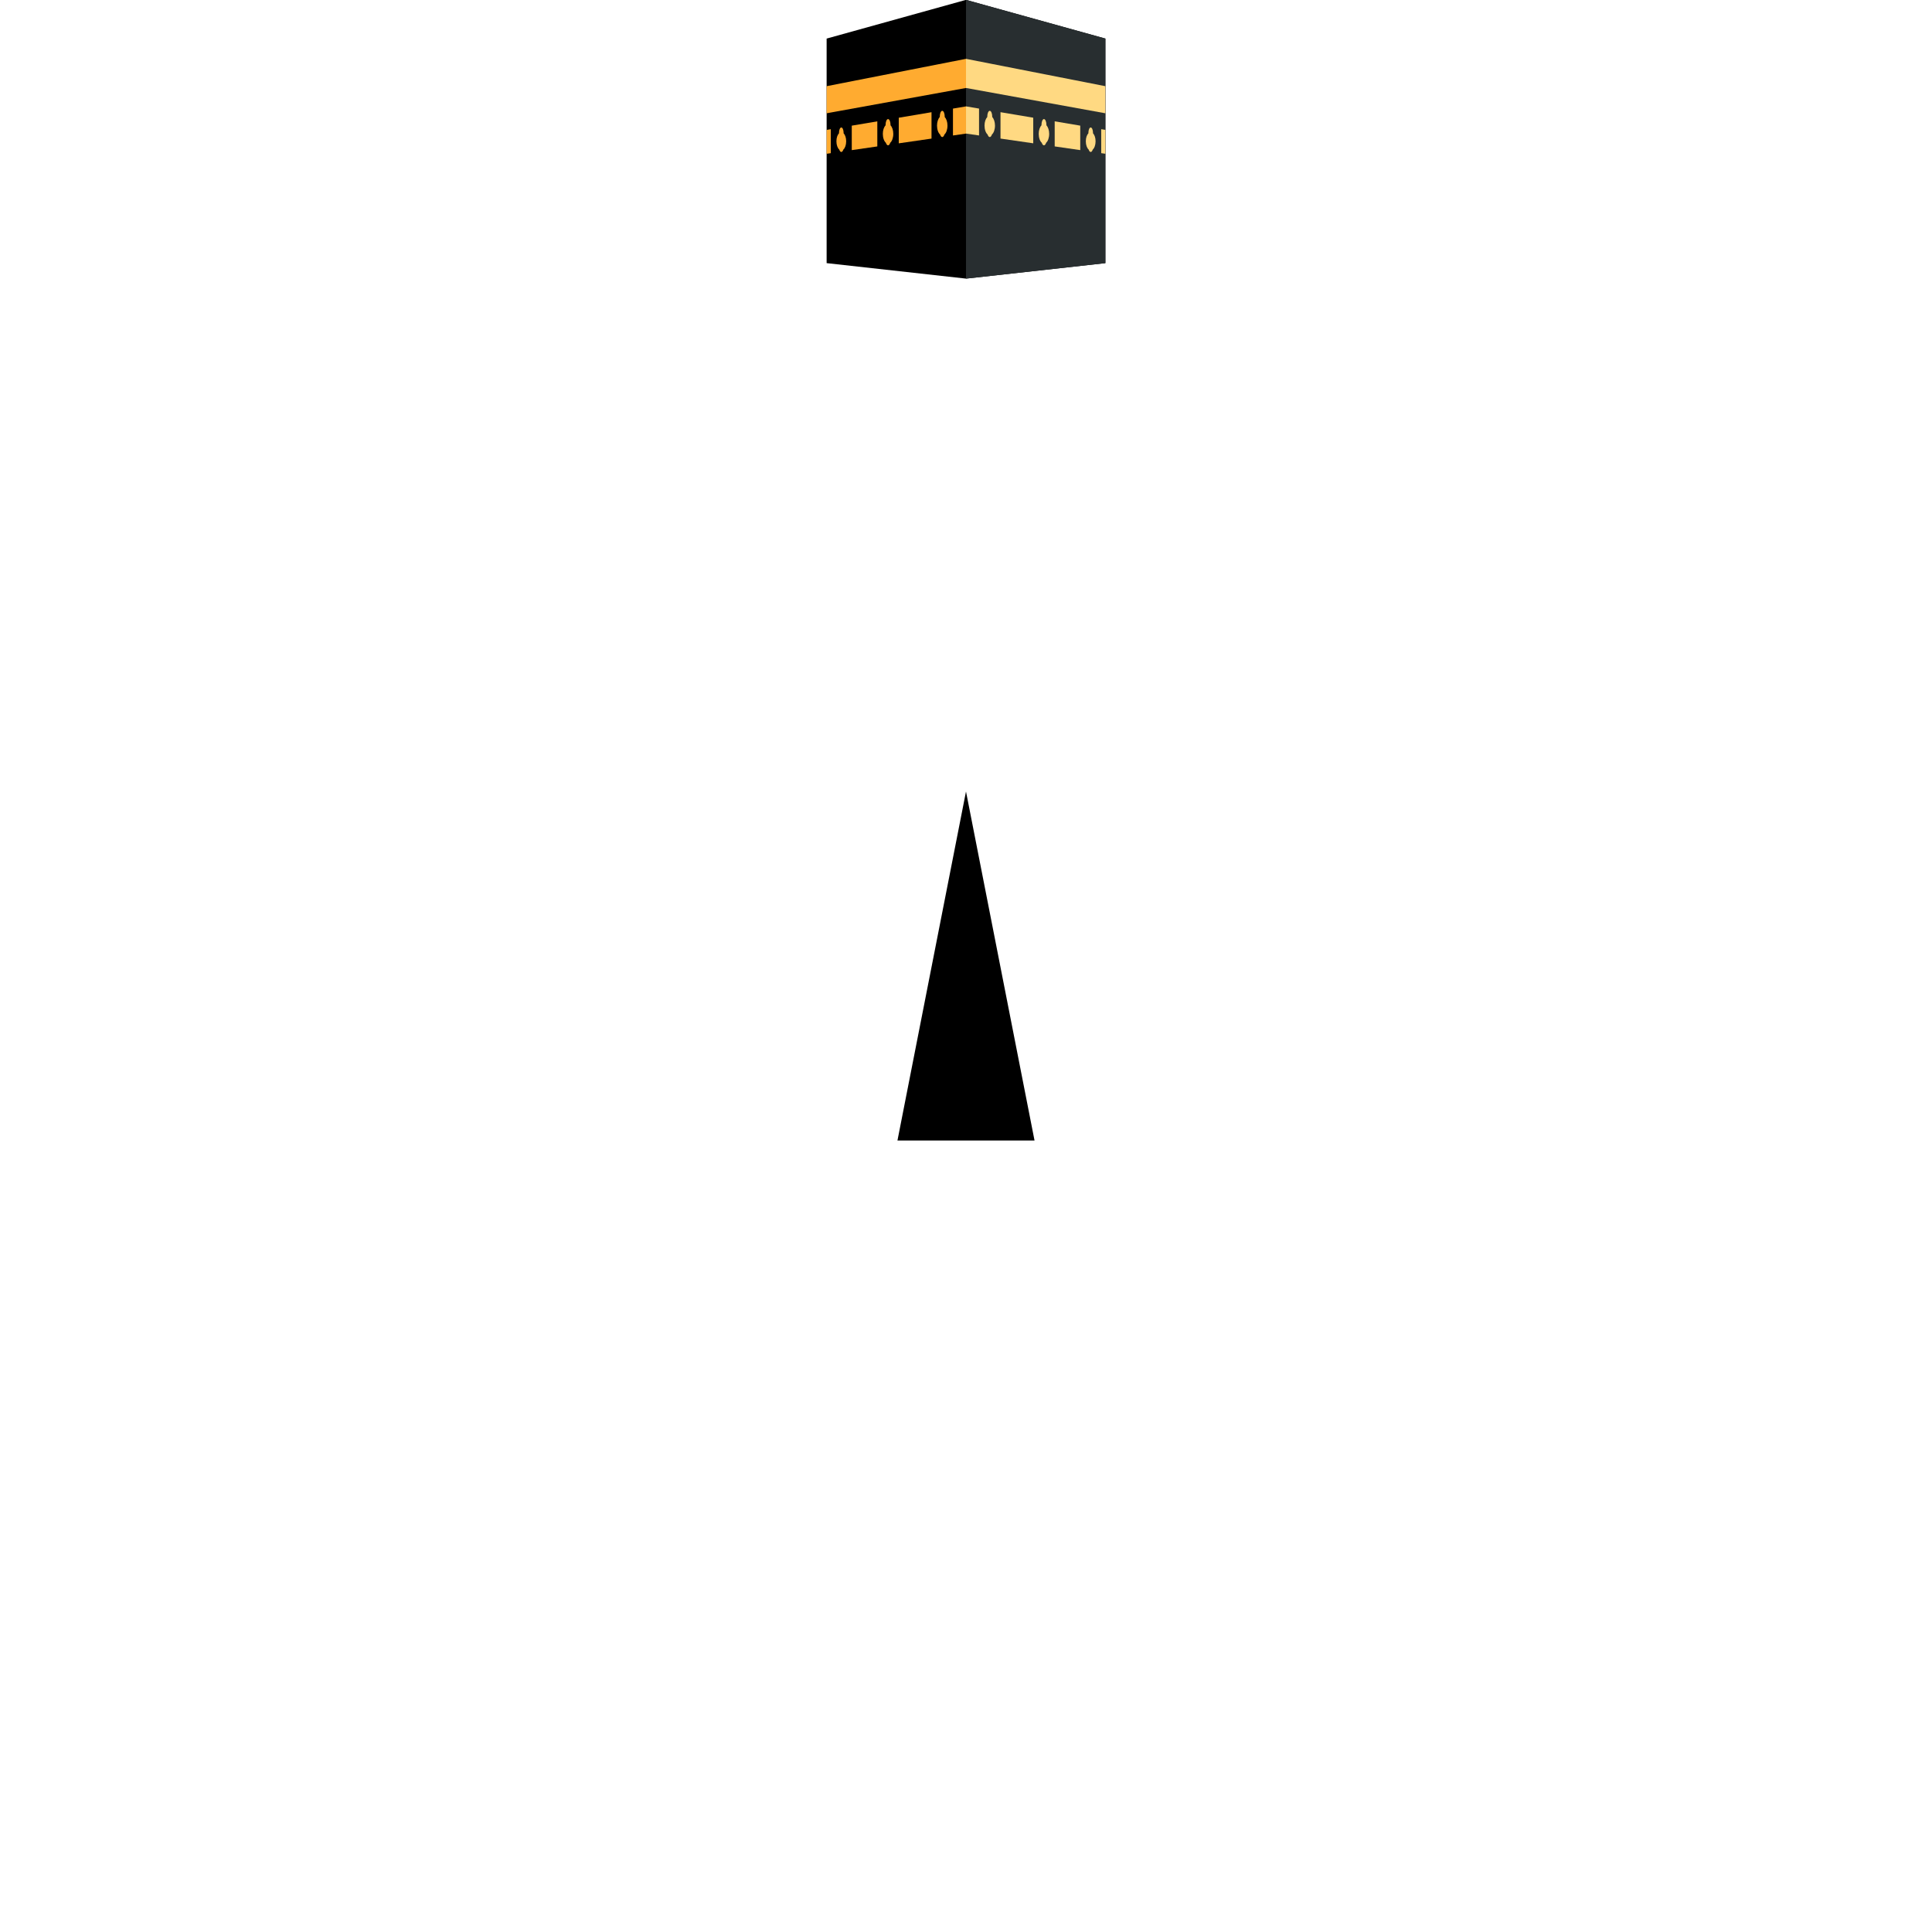
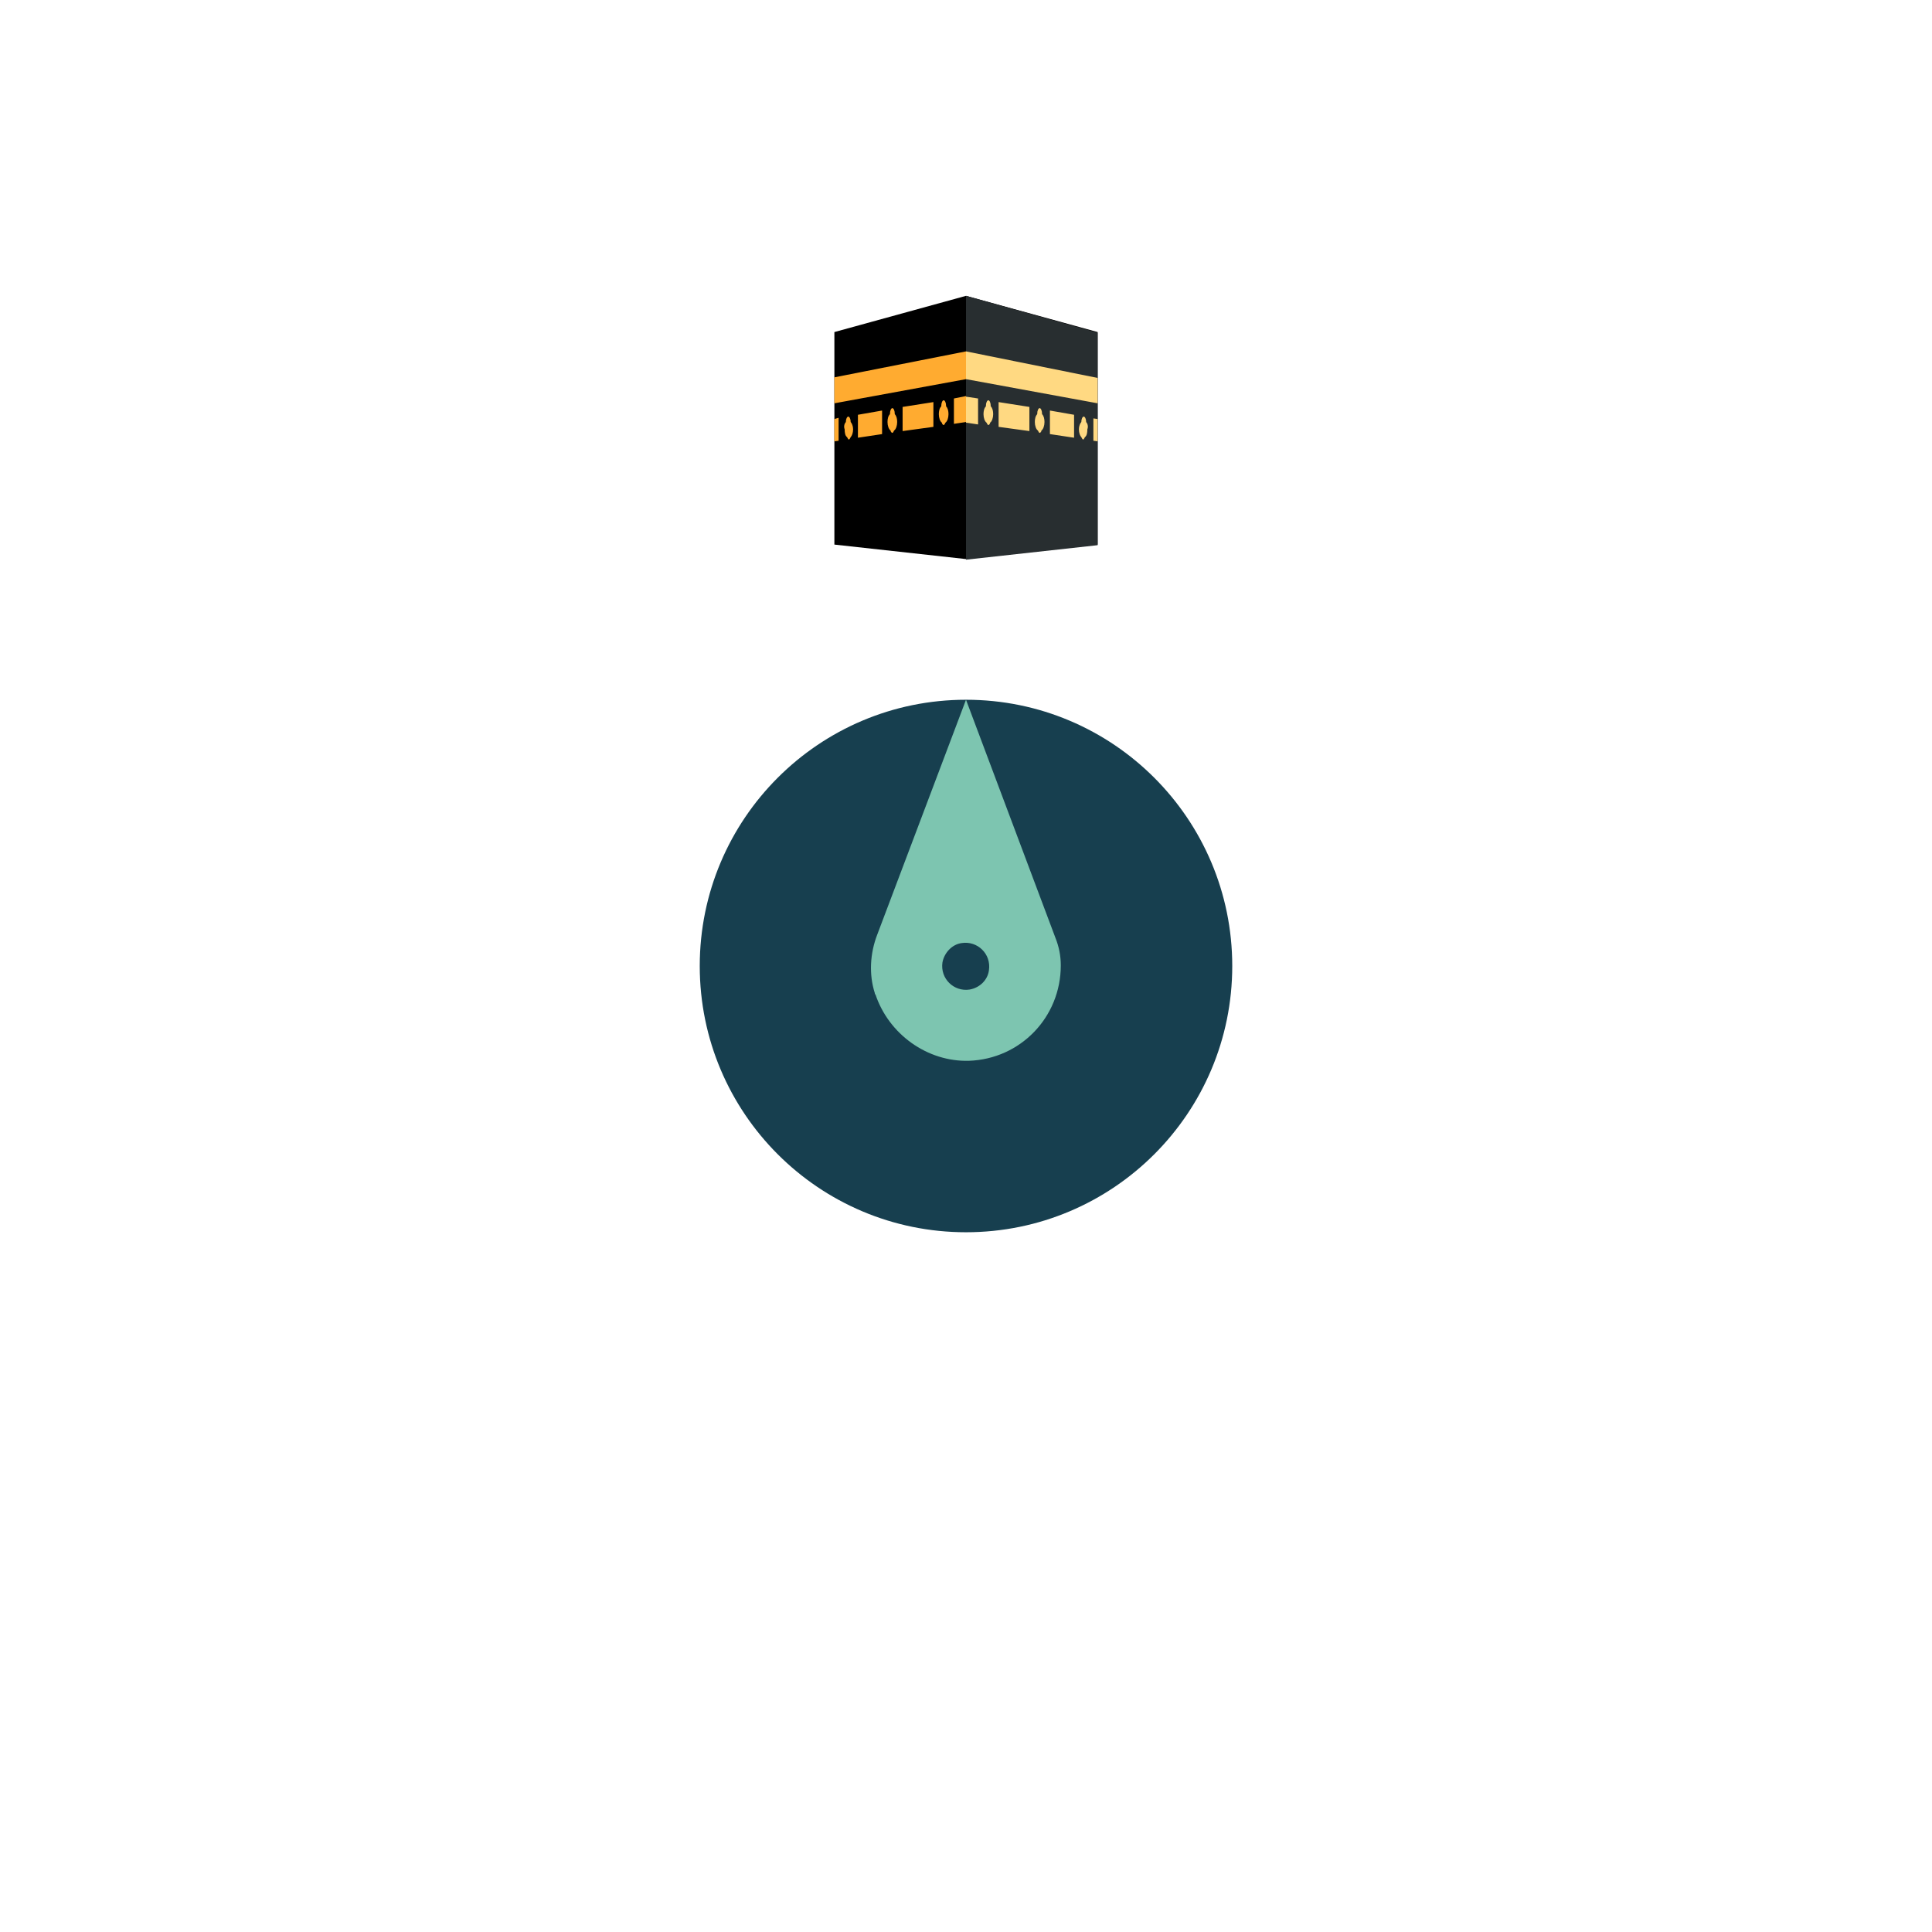
- <svg xmlns="http://www.w3.org/2000/svg" width="320px" height="320px" version="1.2" viewBox="0 0 320 320">
+ <svg xmlns="http://www.w3.org/2000/svg" xmlns:xlink="http://www.w3.org/1999/xlink" viewBox="0 0 320 320" style="enable-background:new 0 0 320 320" xml:space="preserve">
+   <circle cx="160" cy="160" r="44.1" style="fill:#173f4f" />
+   <path d="M174.8 155.3 160 115.9l-14.7 38.9c-1.2 3.1-1.4 6.6-.4 9.7 0 .1 0 .2.1.2 2.2 6.6 8.6 11.2 15.5 11 8.5-.3 15.2-7.2 15.2-15.8 0-1.6-.3-3.1-.9-4.6zm-14.2 8.6c-2.6.4-4.9-1.8-4.5-4.5.3-1.6 1.6-3 3.2-3.2 2.6-.4 4.9 1.8 4.5 4.5-.2 1.6-1.5 2.9-3.2 3.2z" style="fill:#7dc5b0" />
  <defs>
-     <clipPath id="clip1">
-       <path d="m306.65 359.66h136.32v136.31h-136.32z" />
-     </clipPath>
-     <clipPath id="clip2">
-       <path d="m374 359.66h68.969v136.31h-68.969z" />
-     </clipPath>
-     <clipPath id="clip3">
-       <path d="m374 411h68.969v24h-68.969z" />
-     </clipPath>
-     <clipPath id="clip4">
-       <path d="m306.65 411h68.348v24h-68.348z" />
-     </clipPath>
-     <clipPath id="clip5">
-       <path d="m306.65 388h68.348v47h-68.348z" />
-     </clipPath>
-     <clipPath id="clip6">
-       <path d="m374 388h68.969v28h-68.969z" />
-     </clipPath>
+     <path id="a" d="M138.2 49h43.7v43.7h-43.7z" />
  </defs>
-   <g transform="matrix(.3387 0 0 .3387 33.052 -121.84)">
-     <g>
-       <g clip-path="url(#clip1)">
-         <path d="m374.81 359.66-68.156 18.934v109.81l68.156 7.57 68.16-7.57v-109.81z" />
-       </g>
-       <g clip-path="url(#clip2)">
-         <path d="m374.81 495.98 68.16-7.57v-109.81l-68.16-18.934z" fill="#282e30" />
-       </g>
-       <g clip-path="url(#clip3)">
-         <path d="m391.68 414.59v12.902l16.012 2.316v-12.516zm26.504 4.473v12.266l12.492 1.809v-11.969zm-43.371-7.312v13.301l6.375 0.922v-13.148zm68.16 11.492-2.043-0.344v11.723l2.043 0.297z" fill="#ffd982" />
-       </g>
-       <g clip-path="url(#clip4)">
-         <path d="m306.65 423.25v11.676l2.043-0.297v-11.723zm61.785-10.418v13.148l6.371-0.922v-13.301zm-49.488 8.344v11.969l12.492-1.809v-12.266zm22.984-3.875v12.516l16.012-2.316v-12.902z" fill="#ffab30" />
-       </g>
-     </g>
-     <path d="m387.64 416.96v-0.156c0-1.594-0.543-2.891-1.215-2.891-0.668 0-1.211 1.297-1.211 2.891v0.156c-0.785 0.824-1.344 2.352-1.344 4.18 0 1.941 0.613 3.59 1.488 4.359 0.242 0.738 0.617 1.25 1.066 1.25 0.453 0 0.828-0.512 1.07-1.25 0.875-0.77 1.488-2.418 1.488-4.359-4e-3 -1.828-0.559-3.356-1.344-4.18zm26.5 4.051v-0.16c0-1.594-0.543-2.891-1.211-2.891-0.672 0-1.211 1.297-1.211 2.891v0.16c-0.789 0.82-1.348 2.352-1.348 4.176 0 1.941 0.613 3.594 1.488 4.359 0.242 0.738 0.617 1.25 1.07 1.25 0.449 0 0.824-0.512 1.066-1.25 0.875-0.766 1.488-2.418 1.488-4.359 0-1.82-0.555-3.352-1.344-4.176zm22.781 3.898v-0.148c0-1.488-0.504-2.695-1.129-2.695s-1.133 1.207-1.133 2.695v0.148c-0.734 0.77-1.254 2.195-1.254 3.898 0 1.816 0.57 3.356 1.391 4.074 0.223 0.691 0.574 1.168 0.996 1.168 0.418 0 0.766-0.477 0.996-1.168 0.812-0.715 1.387-2.258 1.387-4.074 0-1.703-0.516-3.129-1.254-3.898z" fill="#ffd982" />
-     <g clip-path="url(#clip5)">
-       <path d="m361.98 416.96v-0.156c0-1.594 0.543-2.891 1.215-2.891 0.668 0 1.211 1.297 1.211 2.891v0.156c0.785 0.824 1.344 2.352 1.344 4.18 0 1.941-0.613 3.59-1.488 4.359-0.242 0.738-0.617 1.25-1.066 1.25-0.453 0-0.828-0.512-1.07-1.25-0.875-0.77-1.488-2.418-1.488-4.359 4e-3 -1.828 0.559-3.356 1.344-4.18zm-26.5 4.051v-0.16c0-1.594 0.543-2.891 1.211-2.891 0.672 0 1.211 1.297 1.211 2.891v0.16c0.789 0.82 1.348 2.352 1.348 4.176 0 1.941-0.617 3.594-1.488 4.359-0.242 0.738-0.617 1.25-1.07 1.25-0.449 0-0.824-0.512-1.066-1.25-0.875-0.766-1.488-2.418-1.488-4.359 0-1.82 0.555-3.352 1.344-4.176zm-22.781 3.898v-0.148c0-1.488 0.504-2.695 1.129-2.695s1.133 1.207 1.133 2.695v0.148c0.734 0.77 1.254 2.195 1.254 3.898 0 1.816-0.57 3.356-1.391 4.074-0.223 0.691-0.574 1.168-0.996 1.168-0.418 0-0.77-0.48-1-1.168-0.812-0.715-1.387-2.258-1.387-4.074 4e-3 -1.703 0.52-3.129 1.258-3.898zm-6.043-23.035v13.25l68.156-12.375v-14.25z" fill="#ffab30" />
-     </g>
-     <g clip-path="url(#clip6)">
-       <path d="m374.81 388.5v14.25l68.16 12.375v-13.25z" fill="#ffd982" />
-     </g>
-   </g>
-   <path d="m171.35 188.9-11.351-57.802-11.351 57.802z" />
+   <clipPath id="b">
+     <use xlink:href="#a" style="overflow:visible" />
+   </clipPath>
+   <path d="m160 49-21.8 6v35.2l21.8 2.4 21.8-2.4V55L160 49z" style="clip-path:url(#b)" />
+   <path d="M138.2 69.4v3.7l.7-.1v-3.8l-.7.2zM158 66v4.2l2-.3v-4.3l-2 .4zm-15.9 2.7v3.8l4-.6V68l-4 .7zm7.4-1.3v4l5.1-.7v-4.1l-5.1.8zm6.4-.1c0-.6.2-1 .4-1s.4.4.4.9v.1c.3.3.4.8.4 1.3 0 .6-.2 1.2-.5 1.4-.1.2-.2.4-.3.4s-.3-.2-.3-.4c-.3-.2-.5-.8-.5-1.4 0-.5.1-1 .4-1.3zm-8.5 1.3c0-.6.2-1 .4-1s.4.4.4.9v.1c.3.3.4.8.4 1.3 0 .6-.2 1.2-.5 1.4-.1.2-.2.4-.3.4s-.3-.2-.3-.4c-.3-.2-.5-.8-.5-1.4 0-.5.1-1 .4-1.3zm-7.3 1.3c0-.5.2-.9.4-.9s.4.4.4.9c.2.2.4.7.4 1.2 0 .6-.2 1.1-.4 1.3-.1.2-.2.4-.3.4s-.2-.2-.3-.4c-.3-.2-.4-.7-.4-1.3-.2-.5 0-1 .2-1.2zm-1.9-7.4v4.3l21.8-4v-4.6z" style="fill:#ffab30" />
+   <path d="m160 92.7 21.8-2.4V55.1L160 49v43.7z" style="fill:#282e30" />
+   <path d="M165.4 66.6v4.1l5.1.7v-4l-5.1-.8zm8.5 1.4v3.9l4 .6v-3.8l-4-.7zM160 65.7V70l2 .3V66l-2-.3zm21.8 3.7-.7-.1V73l.7.1v-3.7zm-17.7-2.1c0-.6-.2-1-.4-1s-.4.4-.4.9v.1c-.3.3-.4.8-.4 1.3 0 .6.2 1.2.5 1.4.1.2.2.4.3.4s.3-.2.3-.4c.3-.2.5-.8.5-1.4 0-.5-.1-1-.4-1.3zm8.5 1.3c0-.6-.2-1-.4-1s-.4.4-.4.9v.1c-.3.3-.4.8-.4 1.3 0 .6.2 1.2.5 1.4.1.2.2.4.3.4s.3-.2.3-.4c.3-.2.5-.8.5-1.4 0-.5-.1-1-.4-1.3zm7.3 1.3c0-.5-.2-.9-.4-.9s-.4.4-.4.9c-.2.2-.4.7-.4 1.2 0 .6.2 1.1.4 1.3.1.2.2.4.3.4s.2-.2.3-.4c.3-.2.4-.7.4-1.3.2-.5 0-1-.2-1.2zM160 58.2v4.6l21.8 4v-4.2L160 58.2z" style="fill:#ffd982" />
</svg>
